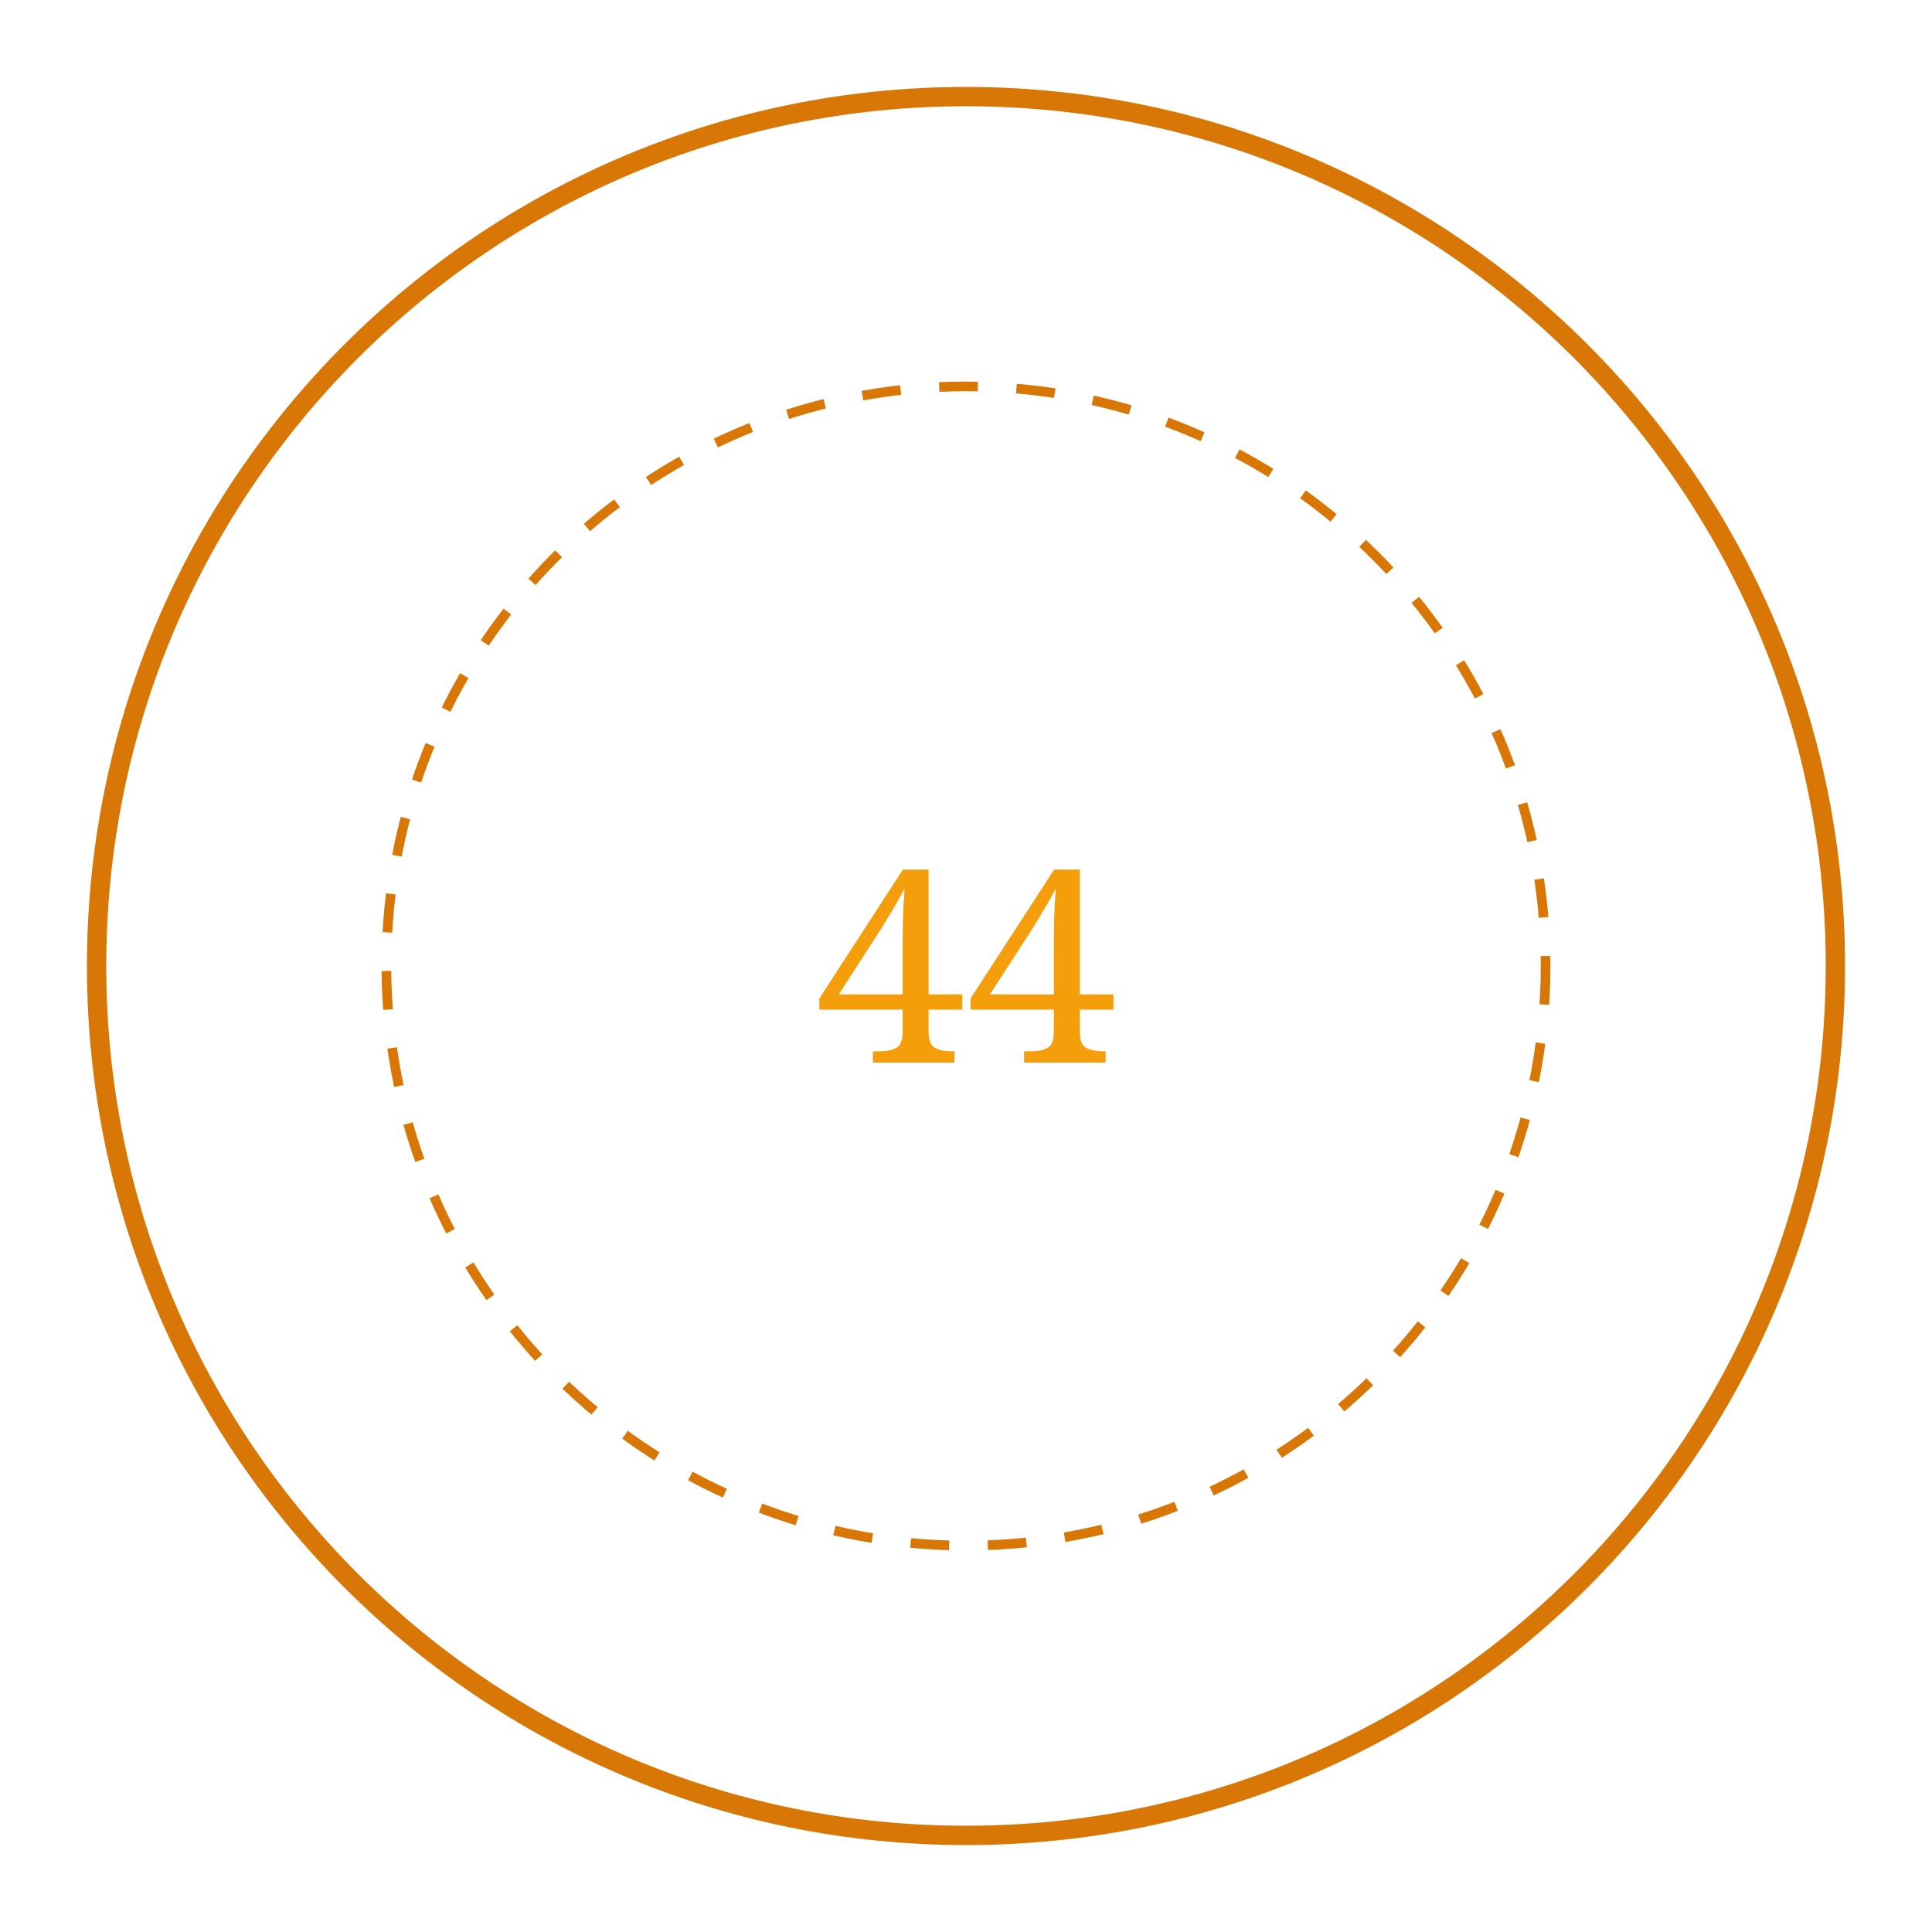
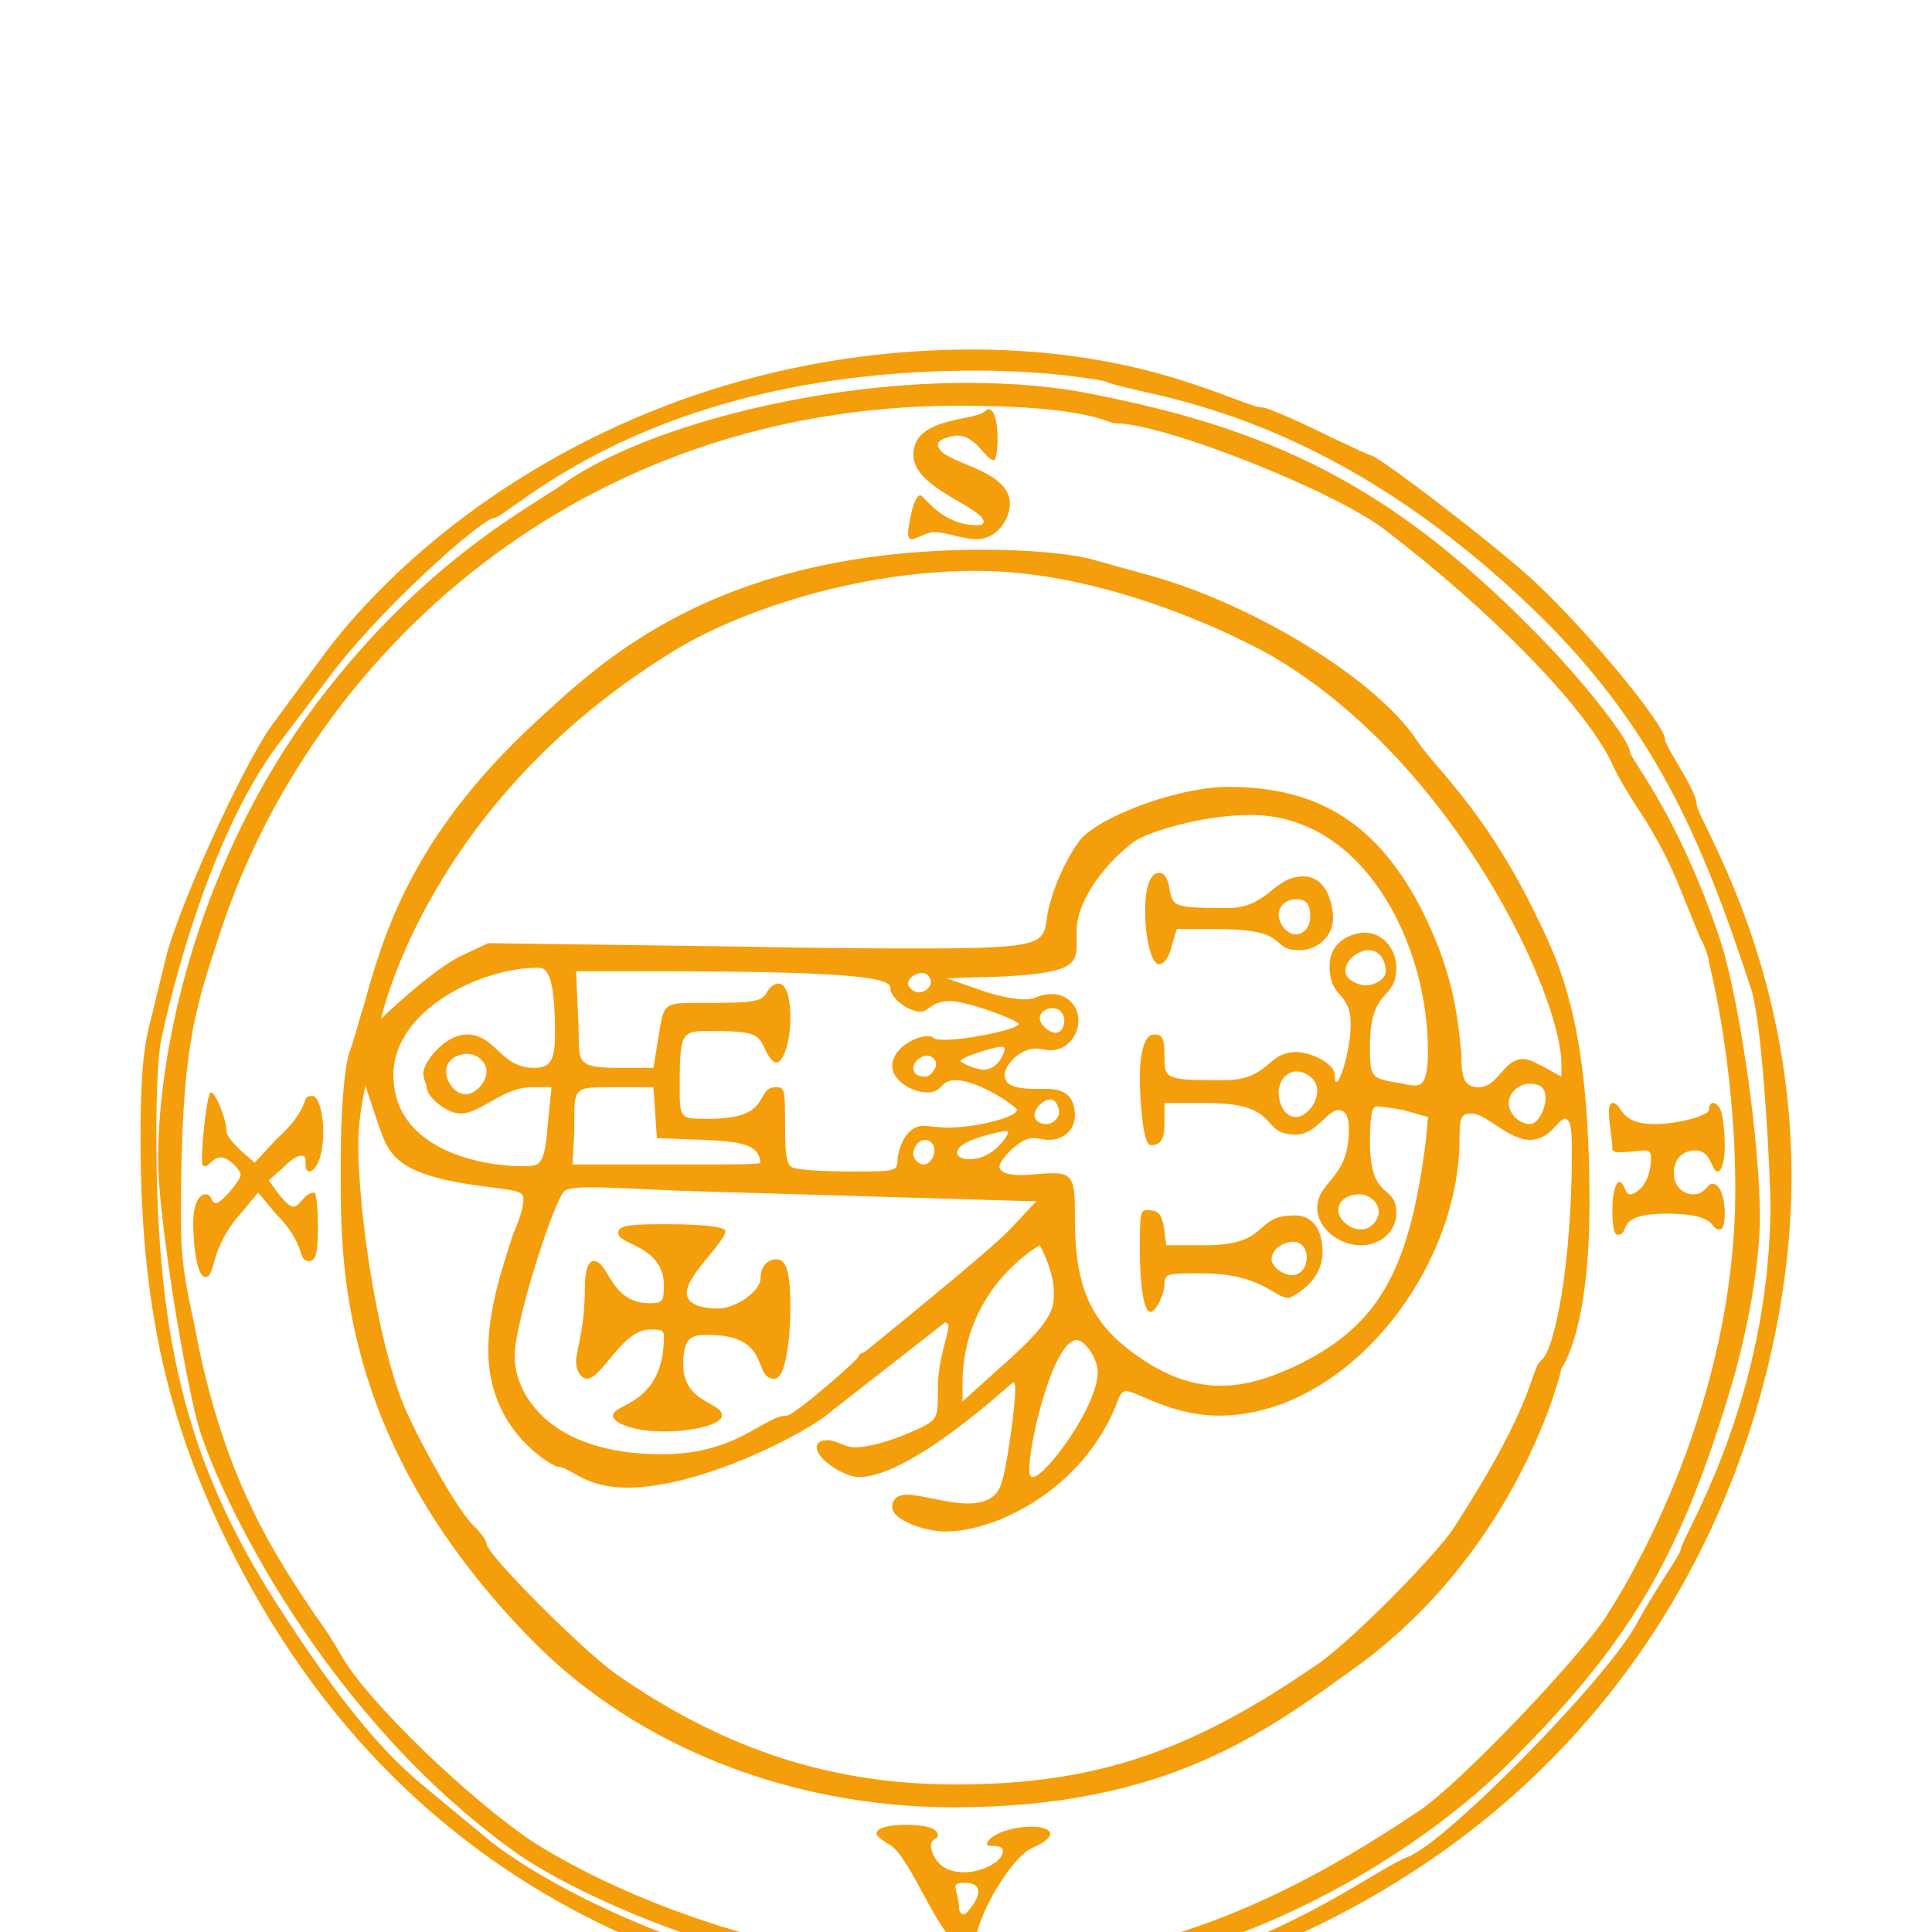
- <svg xmlns="http://www.w3.org/2000/svg" viewBox="0 0 200 200" fill="none">
-   <circle cx="100" cy="100" r="90" stroke="#d97706" stroke-width="2" />
-   <circle cx="100" cy="100" r="60" stroke="#d97706" stroke-width="1" stroke-dasharray="4 4" />
-   <text x="100" y="110" text-anchor="middle" fill="#f59e0b" font-family="serif" font-size="28">44</text>
+ <svg xmlns="http://www.w3.org/2000/svg" viewBox="-50 -50 1100 1100">
+   <g transform="translate(0, 1000) scale(1, -1)">
+     <path d="M502 -94C551 -94 599 -86 644 -70C902 23 970 248 970 380C970 504 916 584 916 592C916 600 898 625 898 629C898 638 847 699 818 724C793 746 734 791 730 791C729 791 721 795 710 800C694 808 672 818 669 818C657 818 604 851 504 851C323 851 191 755 132 674L104 636C88 613 54 539 45 507L36 470C32 455 30 440 30 402C30 299 48 227 93 146C212 -68 420 -94 502 -94ZM508 -85C365 -85 252 -19 224 6L189 35C164 56 140 87 112 130C58 212 39 283 39 404C39 429 40 451 42 459C42 459 64 568 109 627L134 660C165 703 225 755 231 755C240 755 317 839 506 839C550 839 579 833 579 833C597 824 699 822 822 704C892 637 919 572 947 487C954 465 958 377 958 365C958 252 907 174 907 168C907 165 894 148 881 124C862 91 773 1 752 -7C747 -9 740 -13 730 -19C693 -41 619 -85 508 -85ZM500 -80C657 -80 768 6 806 43C876 112 905 160 934 255C946 294 952 333 952 357C952 399 941 477 930 513C906 586 878 618 878 622C878 628 854 659 830 684C748 769 681 804 575 825C552 830 526 832 501 832C410 832 313 805 270 774C250 760 187 728 124 641C60 551 40 449 40 390C40 359 54 271 63 238C76 195 136 72 244 -5C278 -29 385 -80 500 -80ZM499 -69C401 -69 306 -32 254 1C219 24 159 81 144 108C140 115 135 123 129 131C107 164 77 208 61 294C55 322 53 333 53 357C53 455 61 475 76 521C128 677 279 819 496 819C571 819 580 809 585 809C613 809 711 770 739 748C799 702 851 649 867 617C871 608 876 600 881 592C889 580 897 567 905 548L918 516C921 511 923 504 923 502C923 502 938 445 938 373C938 243 871 139 862 126C840 96 778 32 758 19C682 -32 604 -69 499 -69ZM469 743C472 743 477 747 482 747C489 747 498 743 506 743C518 743 525 755 525 763C525 784 484 786 484 797C484 800 492 802 495 802C506 802 511 788 516 788C517 788 518 794 518 800C518 810 516 817 513 817C512 817 512 817 511 816C505 810 470 813 470 791C470 772 510 761 510 753C510 751 508 751 506 751C486 751 476 768 474 768C470 768 467 750 467 746C467 744 468 743 469 743ZM493 21C615 21 671 64 725 103C815 170 839 269 839 271C839 271 855 291 855 365C855 466 839 500 823 532C795 589 767 613 757 628C735 662 666 705 606 722L570 732C557 735 535 737 510 737C356 737 291 672 254 638C184 573 168 517 157 477C154 468 152 459 149 451C146 442 144 417 144 390V377C144 323 147 224 253 116C313 55 401 21 493 21ZM792 431C783 431 782 437 782 451C780 467 779 493 760 531C735 580 702 602 649 602C623 602 580 587 566 573C559 565 548 543 546 527C544 513 544 510 476 510C452 510 420 510 376 511L228 513L213 506C196 498 167 470 167 470C167 470 193 593 333 679C370 702 438 725 506 725C586 725 668 681 680 673C780 611 839 483 839 444V437L830 442C824 445 821 447 817 447C806 447 803 431 792 431ZM645 261C630 261 615 266 599 277C571 296 562 317 562 356V359C562 377 561 382 550 382C543 382 537 381 531 381C521 381 519 384 519 386C519 389 530 402 538 402C542 402 544 401 547 401C556 401 562 407 562 415C562 430 550 430 546 430H540C526 430 522 433 522 438C522 443 530 453 540 453C543 453 545 452 548 452C558 452 564 461 564 469C564 477 558 484 549 484C541 484 540 481 534 481C529 481 522 482 512 485L489 493L521 494C555 496 563 499 563 511V520C563 539 582 561 596 571C603 576 634 586 662 586C727 586 763 512 763 452C763 435 760 432 756 432C755 432 752 432 749 433C730 436 730 436 730 455C730 488 745 480 745 499C745 510 737 519 727 519C721 519 707 515 707 500C707 481 719 486 719 467C719 452 713 434 711 434C710 434 710 435 710 438C710 444 697 451 688 451C671 451 673 435 647 435H643C614 435 613 436 613 448C613 459 612 461 607 461C602 461 599 452 599 436C599 422 601 398 605 398C612 398 613 403 613 411V422H637C681 422 666 404 688 404C699 404 706 418 712 418C715 418 718 416 718 407C718 378 700 378 700 362C700 351 712 341 725 341C736 341 745 349 745 359C745 377 730 365 730 400C730 419 732 420 734 420C737 420 743 419 749 418L763 414L762 402C753 329 736 298 695 276C676 266 660 261 645 261ZM610 501C613 501 616 506 617 511L620 521H644C686 521 672 509 690 509C700 509 709 517 709 527C709 534 706 551 692 551C675 551 672 533 649 533C618 533 618 534 616 543C615 550 613 553 610 553C606 553 602 548 602 531C602 518 605 501 610 501ZM688 518C682 518 678 525 678 529C678 534 682 538 688 538C694 538 696 535 696 528C696 522 692 518 688 518ZM728 489C722 489 716 493 716 497C716 504 724 509 729 509C737 509 739 501 739 497C739 492 732 489 728 489ZM247 386C227 386 174 394 174 438C174 475 224 499 256 499C260 499 266 499 266 462C266 447 264 442 254 442C235 442 232 461 216 461C203 461 191 445 191 439C191 435 193 433 193 431C193 425 205 416 212 416C224 416 236 431 253 431H264L262 411C260 386 258 386 247 386ZM434 383C419 383 405 384 402 385C398 386 397 391 397 408C397 429 397 431 392 431C379 431 391 413 354 413H352C339 413 337 413 337 427C337 460 337 463 352 463C378 463 381 462 385 454C387 449 390 445 392 445C396 445 400 457 400 470C400 478 399 490 393 490C391 490 388 488 386 484C383 480 379 479 355 479H346C326 479 328 478 324 454L322 442H303C274 442 281 446 279 474L278 497H327C450 497 457 492 457 487C457 482 467 474 474 474C479 474 480 480 491 480C501 480 530 469 530 467C530 464 501 458 488 458C479 458 483 460 478 460C471 460 458 453 458 443C458 435 469 428 478 428C487 428 485 435 494 435C507 435 529 420 529 418C529 414 506 408 490 408C484 408 479 409 476 409C464 409 461 392 461 390C461 383 460 383 434 383ZM473 485C470 485 467 488 467 490C467 493 471 496 475 496C479 496 480 492 480 491C480 488 477 485 473 485ZM551 462C547 462 542 467 542 470C542 474 546 476 549 476C554 476 556 472 556 469C556 465 554 462 551 462ZM510 441C505 441 497 445 497 446C497 448 516 454 520 454C520 454 522 454 522 453C522 450 518 441 510 441ZM215 427C209 427 204 434 204 440C204 447 211 450 216 450C222 450 227 445 227 440C227 434 221 427 215 427ZM477 437C472 437 470 439 470 442C470 445 474 449 478 449C480 449 483 447 483 444C483 442 480 437 477 437ZM688 414C680 414 678 424 678 428C678 435 683 440 688 440C693 440 700 436 700 429C700 421 693 414 688 414ZM821 410C815 410 809 416 809 422C809 428 815 433 821 433C825 433 830 432 830 425C830 419 826 410 821 410ZM494 34C417 34 357 58 302 96C284 108 227 165 227 171C227 173 224 177 220 181C211 189 187 232 179 252C165 288 154 358 154 399C154 407 155 415 156 421L158 432L164 414C171 394 172 382 222 375C245 372 248 372 248 367C248 363 246 356 242 347C237 331 228 306 228 281C228 234 266 215 267 215C275 215 282 203 307 203C350 203 411 235 424 247L488 297C489 297 490 296 490 295C490 290 484 276 484 260C484 243 484 242 474 237C457 229 444 226 437 226C430 226 427 230 421 230C418 230 415 229 415 226C415 219 431 209 439 209C469 209 526 263 527 263C528 262 528 261 528 259C528 248 523 213 520 205C517 196 509 194 501 194C489 194 475 199 466 199C462 199 458 197 458 192C458 184 478 178 488 178C519 178 569 204 587 254C588 256 589 258 591 258C597 258 617 244 644 244C716 244 781 326 781 402C781 414 782 416 788 416C796 416 809 401 821 401C833 401 837 413 841 413C844 413 845 408 845 396C845 329 835 282 828 276C820 269 827 256 777 179C766 163 717 113 698 101C628 53 574 34 494 34ZM276 387 277 406V416C277 430 279 431 295 431H322L324 402L351 401C376 400 382 397 383 388C383 387 367 387 345 387ZM67 323C73 323 69 339 87 359L97 371L107 359C125 341 119 332 126 332C130 332 131 337 131 352C131 362 130 371 129 371C123 371 121 363 117 363C113 363 106 374 103 378L111 385C116 390 119 392 122 392C124 392 124 390 124 387C124 384 125 383 126 383C128 383 134 387 134 406C134 417 131 426 128 426C120 426 129 421 107 401L95 388L87 395C83 399 79 403 79 406C79 412 73 428 70 428C68 428 65 401 65 391C65 387 65 386 67 386C69 386 71 391 76 391C80 391 87 384 87 381C87 378 76 365 73 365C70 365 71 370 67 370C64 370 60 366 60 353C60 348 61 323 67 323ZM546 410C542 410 539 412 539 415C539 419 544 424 548 424C552 424 553 418 553 417C553 413 549 410 546 410ZM871 347C879 347 868 359 899 359C929 359 923 350 929 350C931 350 932 353 932 359C932 369 929 376 925 376C922 376 921 370 914 370C908 370 903 375 903 382C903 391 909 395 915 395C925 395 924 383 928 383C930 383 932 388 932 398C932 405 931 414 930 417C928 423 923 424 923 418C923 415 906 410 892 410C871 410 874 422 868 422C867 422 866 420 866 417C866 412 868 400 868 396C868 394 870 394 873 394C878 394 884 395 886 395C889 395 890 394 890 391C890 375 881 370 878 370C875 370 875 377 872 377C870 377 868 371 868 361C868 352 869 347 871 347ZM502 390C498 390 495 391 495 394C495 401 521 406 522 406C523 406 524 406 524 405C524 404 516 390 502 390ZM476 387C473 387 470 390 470 393C470 397 473 401 477 401C479 401 482 399 482 395C482 391 479 387 476 387ZM327 222C263 222 243 256 243 278C243 296 263 359 270 370C271 373 275 374 287 374C298 374 313 373 338 372L540 366L525 350C515 339 442 280 442 280C441 280 439 279 439 278C439 276 402 244 398 244C385 244 370 222 327 222ZM725 350C718 350 712 356 712 361C712 367 718 370 724 370C729 370 735 366 735 360C735 356 731 350 725 350ZM605 303C608 303 613 313 613 319C613 325 615 325 634 325C669 325 675 311 684 311C684 311 703 319 703 337C703 346 700 358 687 358C663 358 674 341 636 341H614C612 357 612 361 603 361C599 361 599 358 599 337C599 320 601 303 605 303ZM328 235C345 235 361 239 361 244C361 252 339 251 339 273C339 289 344 290 353 290C390 290 378 265 391 265C397 265 400 286 400 306C400 328 397 333 392 333C387 333 383 329 383 322C383 315 369 305 359 305C346 305 341 309 341 314C341 324 363 343 363 349C363 351 355 353 328 353C307 353 302 352 302 348C302 341 328 341 328 318C328 309 327 308 320 308C297 308 297 332 288 332C285 332 283 327 283 317C283 293 278 281 278 275C278 268 282 265 284 265C293 265 304 293 320 293C326 293 328 293 328 289C328 250 299 251 299 244C299 240 310 235 328 235ZM686 324C680 324 674 329 674 333C674 339 681 343 686 343C692 343 694 338 694 334C694 328 690 324 686 324ZM498 252V262C498 317 542 341 542 341C542 341 550 327 550 314C550 305 550 298 519 271ZM538 209C537 209 536 210 536 213C536 230 550 287 563 287C568 287 575 276 575 269C575 249 545 209 538 209ZM499 -59C502 -59 504 -58 506 -51C511 -32 528 -6 538 -2C545 1 548 4 548 6C548 8 544 10 538 10C523 10 512 4 512 0C512 -1 513 -1 516 -1C519 -1 521 -2 521 -4C521 -10 509 -16 499 -16C481 -16 480 -1 480 -1C480 3 484 3 484 5C484 10 474 11 465 11C459 11 449 10 449 6C449 5 451 3 456 0C462 -3 469 -16 476 -29C484 -44 493 -59 499 -59ZM499 -40C497 -40 496 -38 496 -36C496 -31 494 -27 494 -24C494 -23 495 -22 499 -22C505 -22 507 -24 507 -27C507 -32 500 -40 499 -40Z" fill="#f59e0b" stroke="none" />
+   </g>
</svg>
